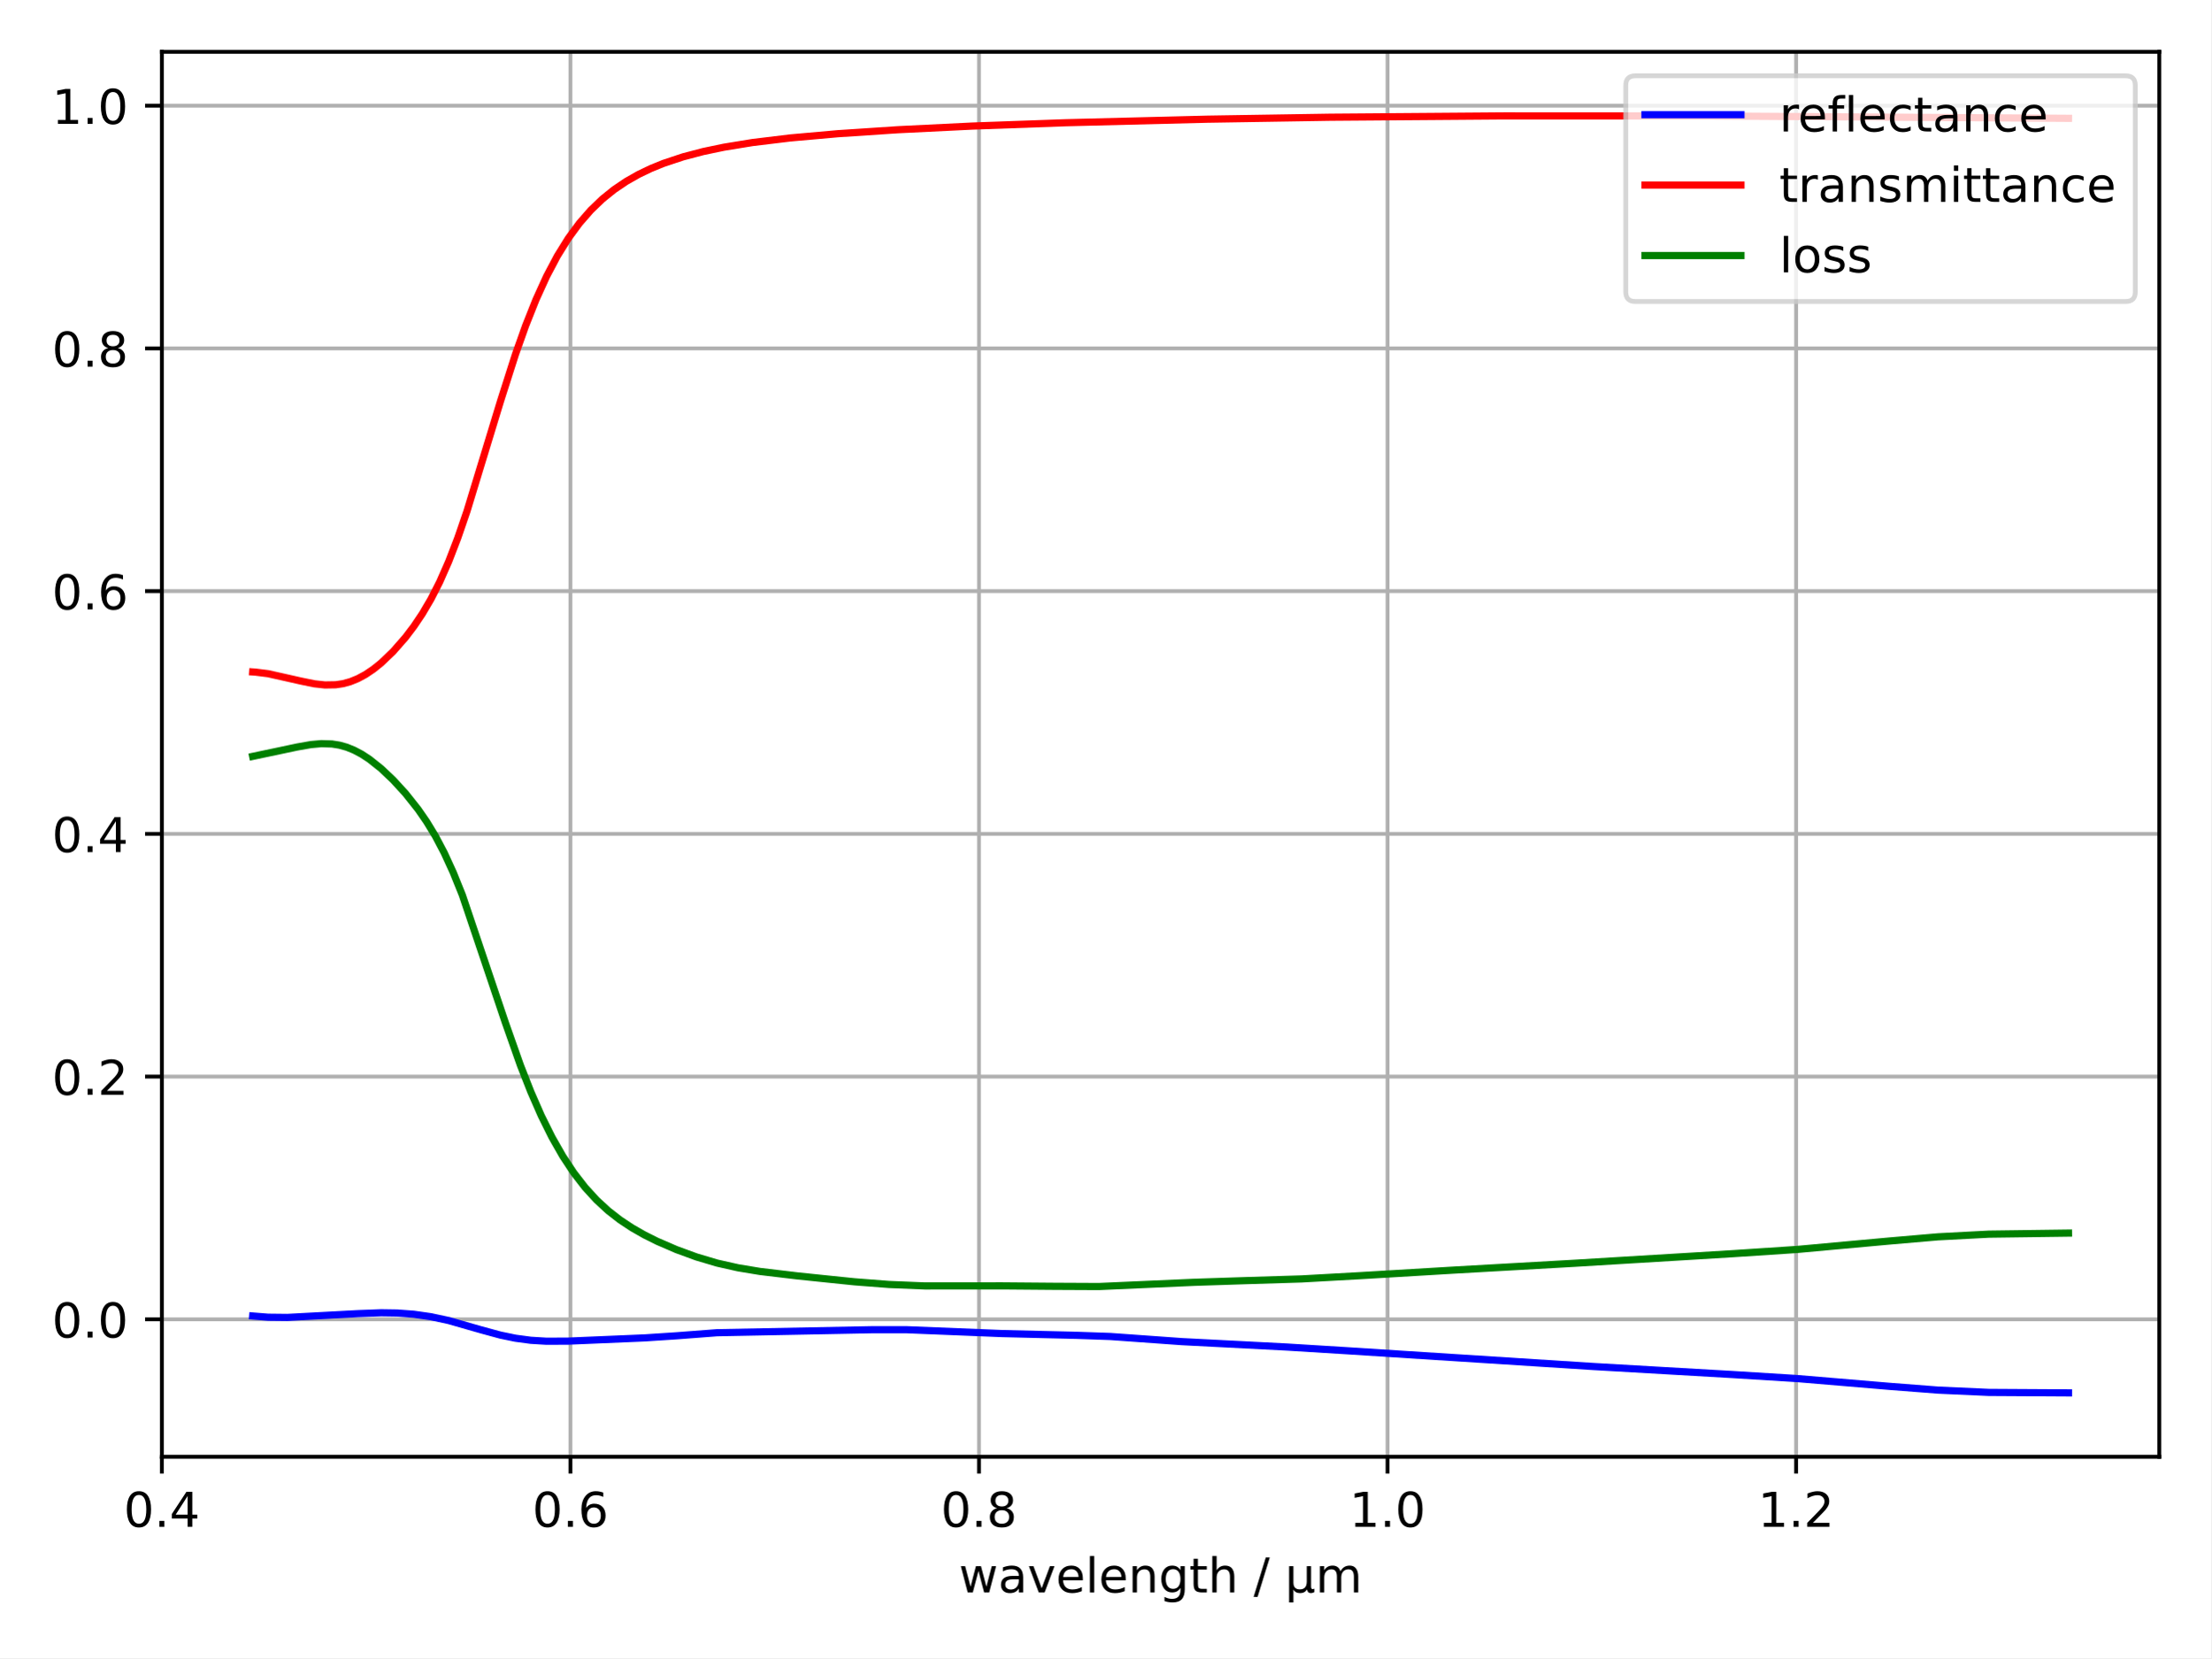
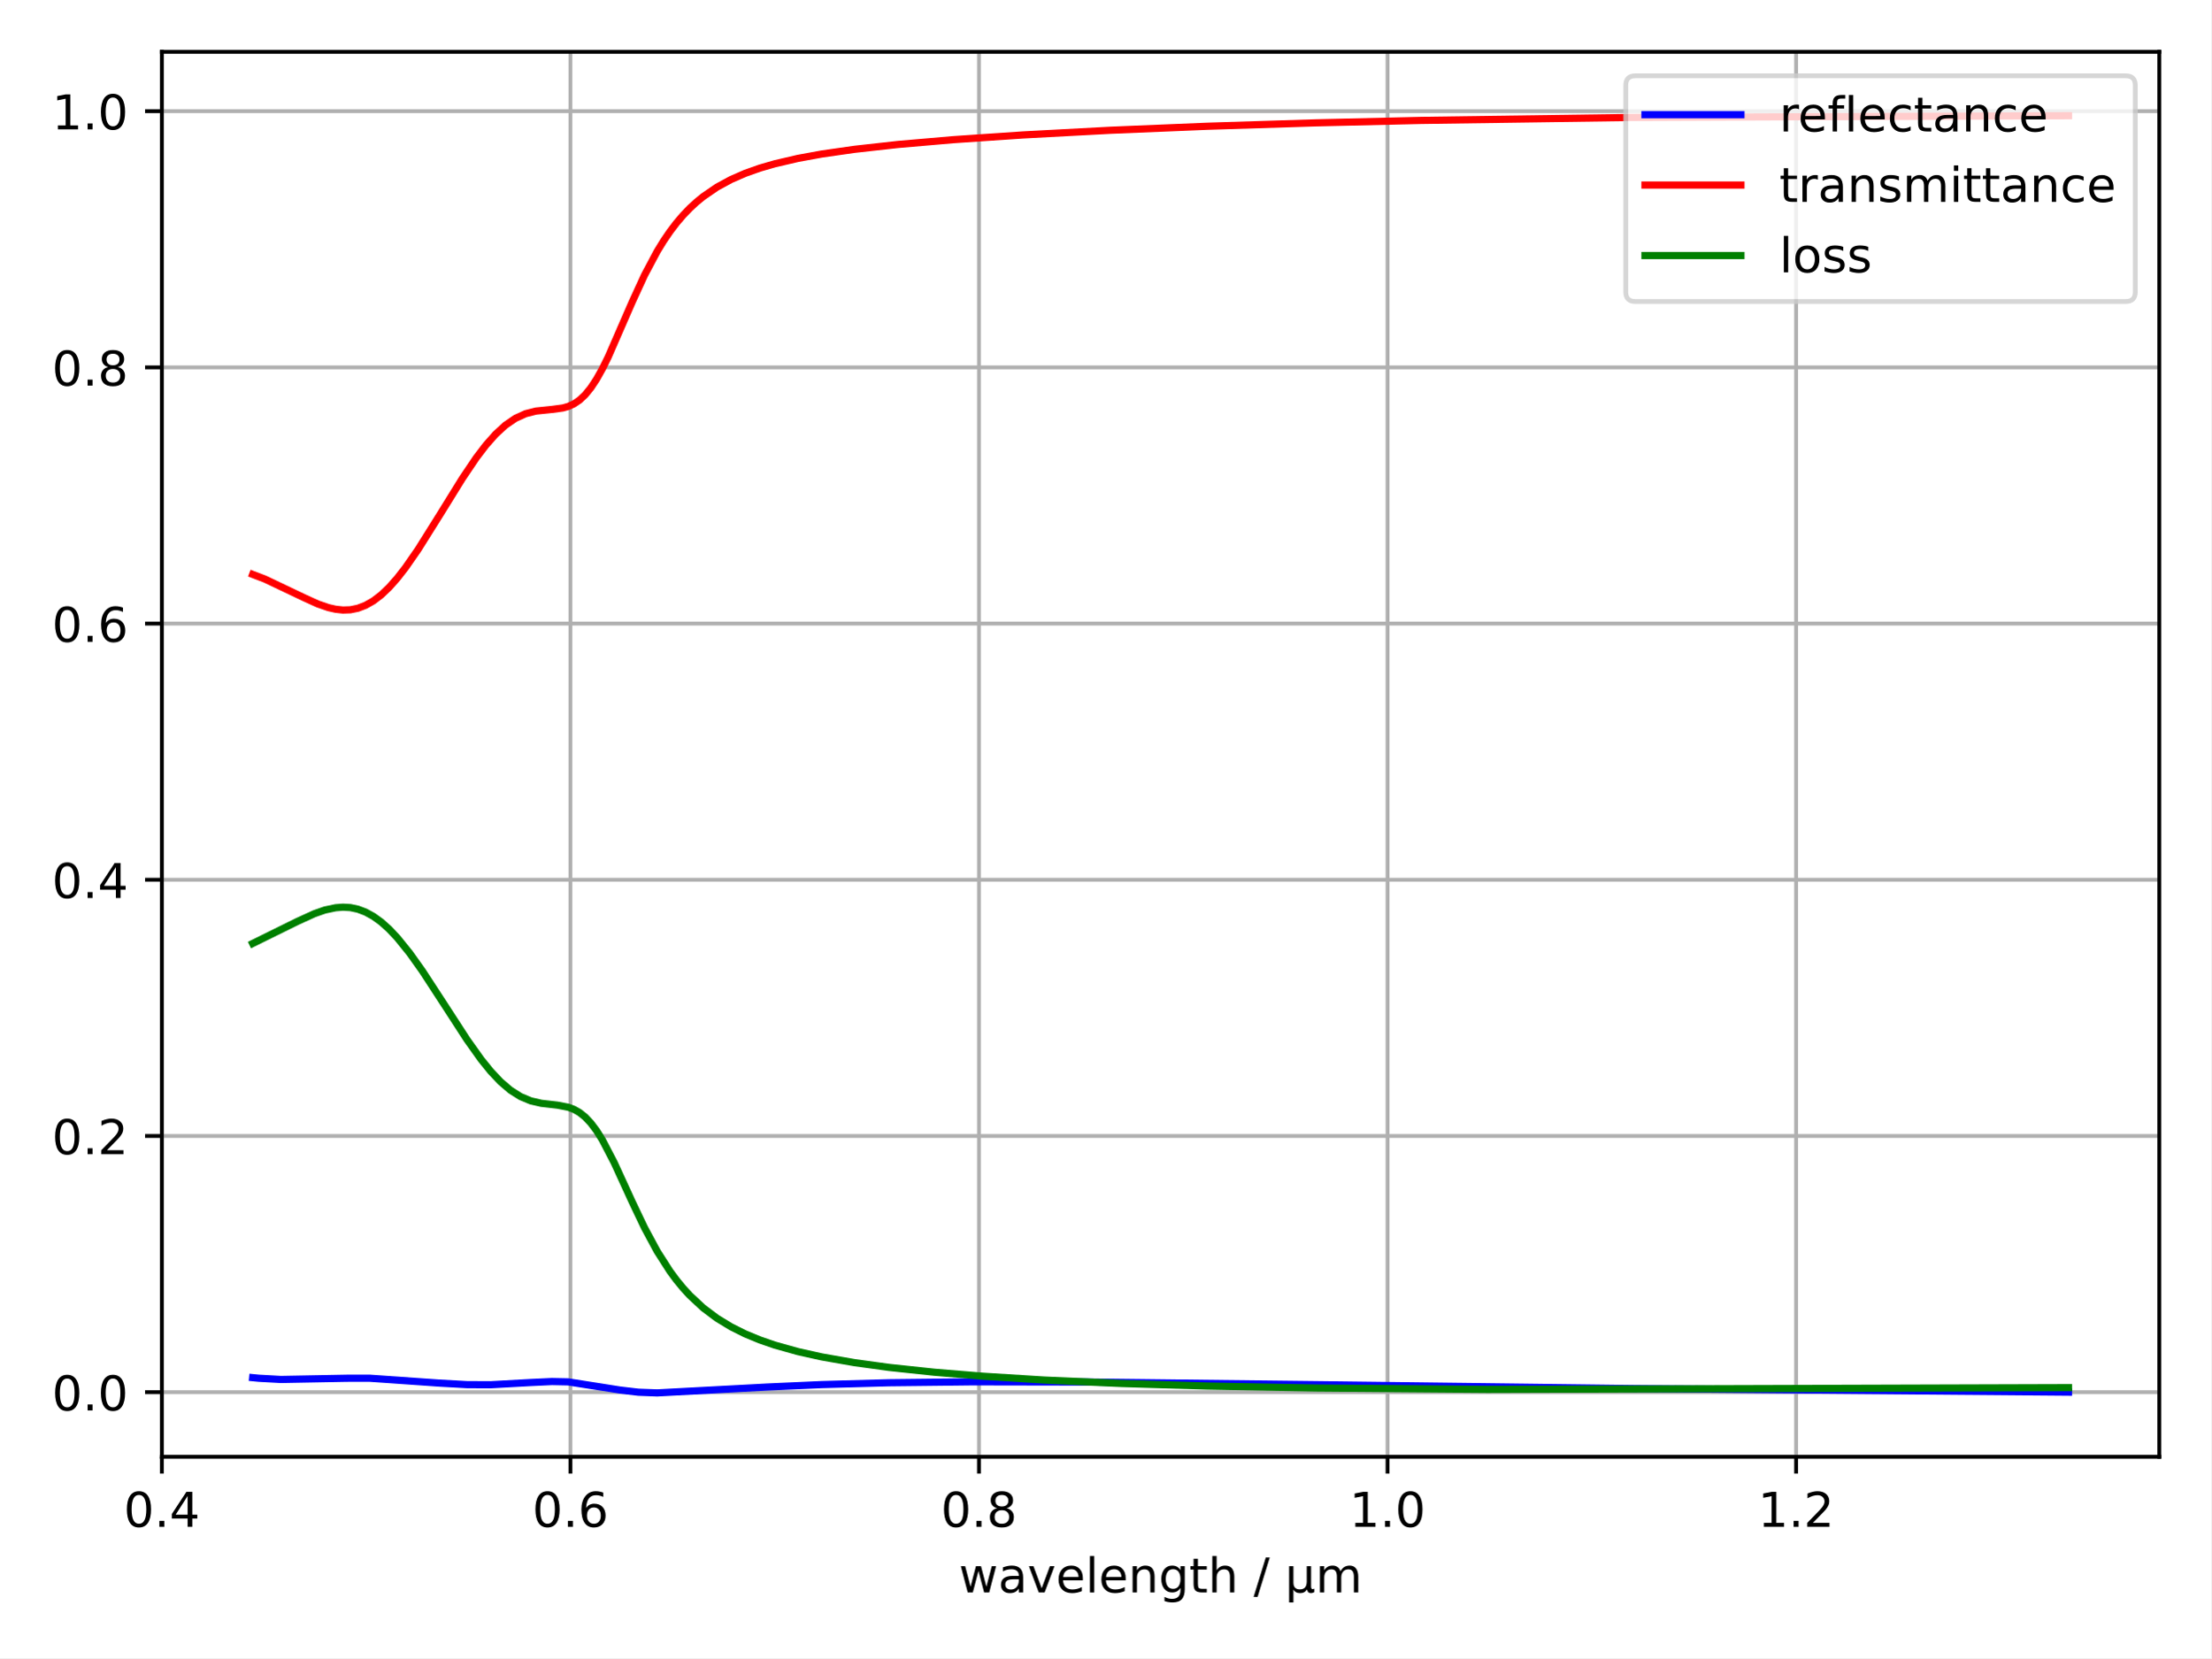
<svg xmlns="http://www.w3.org/2000/svg" xmlns:xlink="http://www.w3.org/1999/xlink" height="345.6pt" version="1.1" viewBox="0 0 460.8 345.6" width="460.8pt">
  <defs>
    <style type="text/css">*{stroke-linecap:butt;stroke-linejoin:round;}</style>
  </defs>
  <g id="figure_1">
    <g id="patch_1">
      <path d="M 0 345.6  L 460.8 345.6  L 460.8 0  L 0 0  z " style="fill:#ffffff;" />
    </g>
    <g id="axes_1">
      <g id="patch_2">
        <path d="M 33.73 303.64  L 450 303.64  L 450 10.8  L 33.73 10.8  z " style="fill:#ffffff;" />
      </g>
      <g id="matplotlib.axis_1">
        <g id="xtick_1">
          <g id="line2d_1">
-             <path clip-path="url(#p45c5f58ce3)" d="M 33.73 303.64  L 33.73 10.8  " style="fill:none;stroke:#b0b0b0;stroke-linecap:square;stroke-width:0.8;" />
+             <path clip-path="url(#p603140f58d)" d="M 33.73 303.64  L 33.73 10.8  " style="fill:none;stroke:#b0b0b0;stroke-linecap:square;stroke-width:0.8;" />
          </g>
          <g id="line2d_2">
            <defs>
-               <path d="M 0 0  L 0 3.5  " id="mf67bd3425d" style="stroke:#000000;stroke-width:0.8;" />
-             </defs>
-             <g>
-               <use style="stroke:#000000;stroke-width:0.8;" x="33.73" xlink:href="#mf67bd3425d" y="303.64" />
+               <path d="M 0 0  L 0 3.5  " id="ma2980bd107" style="stroke:#000000;stroke-width:0.8;" />
+             </defs>
+             <g>
+               <use style="stroke:#000000;stroke-width:0.8;" x="33.73" xlink:href="#ma2980bd107" y="303.64" />
            </g>
          </g>
          <g id="text_1">
            <g transform="translate(25.77844 318.2384)scale(0.1 -0.1)">
              <defs>
                <path d="M 31.781 66.406  Q 24.172 66.406 20.328 58.906  Q 16.5 51.422 16.5 36.375  Q 16.5 21.391 20.328 13.891  Q 24.172 6.391 31.781 6.391  Q 39.453 6.391 43.281 13.891  Q 47.125 21.391 47.125 36.375  Q 47.125 51.422 43.281 58.906  Q 39.453 66.406 31.781 66.406  z M 31.781 74.219  Q 44.047 74.219 50.516 64.516  Q 56.984 54.828 56.984 36.375  Q 56.984 17.969 50.516 8.266  Q 44.047 -1.422 31.781 -1.422  Q 19.531 -1.422 13.062 8.266  Q 6.594 17.969 6.594 36.375  Q 6.594 54.828 13.062 64.516  Q 19.531 74.219 31.781 74.219  z " id="DejaVuSans-48" />
                <path d="M 10.688 12.406  L 21 12.406  L 21 0  L 10.688 0  z " id="DejaVuSans-46" />
                <path d="M 37.797 64.312  L 12.891 25.391  L 37.797 25.391  z M 35.203 72.906  L 47.609 72.906  L 47.609 25.391  L 58.016 25.391  L 58.016 17.188  L 47.609 17.188  L 47.609 0  L 37.797 0  L 37.797 17.188  L 4.891 17.188  L 4.891 26.703  z " id="DejaVuSans-52" />
              </defs>
              <use xlink:href="#DejaVuSans-48" />
              <use x="63.623" xlink:href="#DejaVuSans-46" />
              <use x="95.41" xlink:href="#DejaVuSans-52" />
            </g>
          </g>
        </g>
        <g id="xtick_2">
          <g id="line2d_3">
-             <path clip-path="url(#p45c5f58ce3)" d="M 118.876 303.64  L 118.876 10.8  " style="fill:none;stroke:#b0b0b0;stroke-linecap:square;stroke-width:0.8;" />
+             <path clip-path="url(#p603140f58d)" d="M 118.876 303.64  L 118.876 10.8  " style="fill:none;stroke:#b0b0b0;stroke-linecap:square;stroke-width:0.8;" />
          </g>
          <g id="line2d_4">
            <g>
-               <use style="stroke:#000000;stroke-width:0.8;" x="118.876" xlink:href="#mf67bd3425d" y="303.64" />
+               <use style="stroke:#000000;stroke-width:0.8;" x="118.876" xlink:href="#ma2980bd107" y="303.64" />
            </g>
          </g>
          <g id="text_2">
            <g transform="translate(110.9246 318.2384)scale(0.1 -0.1)">
              <defs>
                <path d="M 33.016 40.375  Q 26.375 40.375 22.484 35.828  Q 18.609 31.297 18.609 23.391  Q 18.609 15.531 22.484 10.953  Q 26.375 6.391 33.016 6.391  Q 39.656 6.391 43.531 10.953  Q 47.406 15.531 47.406 23.391  Q 47.406 31.297 43.531 35.828  Q 39.656 40.375 33.016 40.375  z M 52.594 71.297  L 52.594 62.312  Q 48.875 64.062 45.094 64.984  Q 41.312 65.922 37.594 65.922  Q 27.828 65.922 22.672 59.328  Q 17.531 52.734 16.797 39.406  Q 19.672 43.656 24.016 45.922  Q 28.375 48.188 33.594 48.188  Q 44.578 48.188 50.953 41.516  Q 57.328 34.859 57.328 23.391  Q 57.328 12.156 50.688 5.359  Q 44.047 -1.422 33.016 -1.422  Q 20.359 -1.422 13.672 8.266  Q 6.984 17.969 6.984 36.375  Q 6.984 53.656 15.188 63.938  Q 23.391 74.219 37.203 74.219  Q 40.922 74.219 44.703 73.484  Q 48.484 72.75 52.594 71.297  z " id="DejaVuSans-54" />
              </defs>
              <use xlink:href="#DejaVuSans-48" />
              <use x="63.623" xlink:href="#DejaVuSans-46" />
              <use x="95.41" xlink:href="#DejaVuSans-54" />
            </g>
          </g>
        </g>
        <g id="xtick_3">
          <g id="line2d_5">
-             <path clip-path="url(#p45c5f58ce3)" d="M 204.022 303.64  L 204.022 10.8  " style="fill:none;stroke:#b0b0b0;stroke-linecap:square;stroke-width:0.8;" />
+             <path clip-path="url(#p603140f58d)" d="M 204.022 303.64  L 204.022 10.8  " style="fill:none;stroke:#b0b0b0;stroke-linecap:square;stroke-width:0.8;" />
          </g>
          <g id="line2d_6">
            <g>
-               <use style="stroke:#000000;stroke-width:0.8;" x="204.022" xlink:href="#mf67bd3425d" y="303.64" />
+               <use style="stroke:#000000;stroke-width:0.8;" x="204.022" xlink:href="#ma2980bd107" y="303.64" />
            </g>
          </g>
          <g id="text_3">
            <g transform="translate(196.0707 318.2384)scale(0.1 -0.1)">
              <defs>
                <path d="M 31.781 34.625  Q 24.75 34.625 20.719 30.859  Q 16.703 27.094 16.703 20.516  Q 16.703 13.922 20.719 10.156  Q 24.75 6.391 31.781 6.391  Q 38.812 6.391 42.859 10.172  Q 46.922 13.969 46.922 20.516  Q 46.922 27.094 42.891 30.859  Q 38.875 34.625 31.781 34.625  z M 21.922 38.812  Q 15.578 40.375 12.031 44.719  Q 8.5 49.078 8.5 55.328  Q 8.5 64.062 14.719 69.141  Q 20.953 74.219 31.781 74.219  Q 42.672 74.219 48.875 69.141  Q 55.078 64.062 55.078 55.328  Q 55.078 49.078 51.531 44.719  Q 48 40.375 41.703 38.812  Q 48.828 37.156 52.797 32.312  Q 56.781 27.484 56.781 20.516  Q 56.781 9.906 50.312 4.234  Q 43.844 -1.422 31.781 -1.422  Q 19.734 -1.422 13.25 4.234  Q 6.781 9.906 6.781 20.516  Q 6.781 27.484 10.781 32.312  Q 14.797 37.156 21.922 38.812  z M 18.312 54.391  Q 18.312 48.734 21.844 45.562  Q 25.391 42.391 31.781 42.391  Q 38.141 42.391 41.719 45.562  Q 45.312 48.734 45.312 54.391  Q 45.312 60.062 41.719 63.234  Q 38.141 66.406 31.781 66.406  Q 25.391 66.406 21.844 63.234  Q 18.312 60.062 18.312 54.391  z " id="DejaVuSans-56" />
              </defs>
              <use xlink:href="#DejaVuSans-48" />
              <use x="63.623" xlink:href="#DejaVuSans-46" />
              <use x="95.41" xlink:href="#DejaVuSans-56" />
            </g>
          </g>
        </g>
        <g id="xtick_4">
          <g id="line2d_7">
-             <path clip-path="url(#p45c5f58ce3)" d="M 289.168 303.64  L 289.168 10.8  " style="fill:none;stroke:#b0b0b0;stroke-linecap:square;stroke-width:0.8;" />
+             <path clip-path="url(#p603140f58d)" d="M 289.168 303.64  L 289.168 10.8  " style="fill:none;stroke:#b0b0b0;stroke-linecap:square;stroke-width:0.8;" />
          </g>
          <g id="line2d_8">
            <g>
-               <use style="stroke:#000000;stroke-width:0.8;" x="289.168" xlink:href="#mf67bd3425d" y="303.64" />
+               <use style="stroke:#000000;stroke-width:0.8;" x="289.168" xlink:href="#ma2980bd107" y="303.64" />
            </g>
          </g>
          <g id="text_4">
            <g transform="translate(281.2168 318.2384)scale(0.1 -0.1)">
              <defs>
                <path d="M 12.406 8.297  L 28.516 8.297  L 28.516 63.922  L 10.984 60.406  L 10.984 69.391  L 28.422 72.906  L 38.281 72.906  L 38.281 8.297  L 54.391 8.297  L 54.391 0  L 12.406 0  z " id="DejaVuSans-49" />
              </defs>
              <use xlink:href="#DejaVuSans-49" />
              <use x="63.623" xlink:href="#DejaVuSans-46" />
              <use x="95.41" xlink:href="#DejaVuSans-48" />
            </g>
          </g>
        </g>
        <g id="xtick_5">
          <g id="line2d_9">
-             <path clip-path="url(#p45c5f58ce3)" d="M 374.315 303.64  L 374.315 10.8  " style="fill:none;stroke:#b0b0b0;stroke-linecap:square;stroke-width:0.8;" />
+             <path clip-path="url(#p603140f58d)" d="M 374.315 303.64  L 374.315 10.8  " style="fill:none;stroke:#b0b0b0;stroke-linecap:square;stroke-width:0.8;" />
          </g>
          <g id="line2d_10">
            <g>
-               <use style="stroke:#000000;stroke-width:0.8;" x="374.315" xlink:href="#mf67bd3425d" y="303.64" />
+               <use style="stroke:#000000;stroke-width:0.8;" x="374.315" xlink:href="#ma2980bd107" y="303.64" />
            </g>
          </g>
          <g id="text_5">
            <g transform="translate(366.363 318.2384)scale(0.1 -0.1)">
              <defs>
                <path d="M 19.188 8.297  L 53.609 8.297  L 53.609 0  L 7.328 0  L 7.328 8.297  Q 12.938 14.109 22.625 23.891  Q 32.328 33.688 34.812 36.531  Q 39.547 41.844 41.422 45.531  Q 43.312 49.219 43.312 52.781  Q 43.312 58.594 39.234 62.25  Q 35.156 65.922 28.609 65.922  Q 23.969 65.922 18.812 64.312  Q 13.672 62.703 7.812 59.422  L 7.812 69.391  Q 13.766 71.781 18.938 73  Q 24.125 74.219 28.422 74.219  Q 39.75 74.219 46.484 68.547  Q 53.219 62.891 53.219 53.422  Q 53.219 48.922 51.531 44.891  Q 49.859 40.875 45.406 35.406  Q 44.188 33.984 37.641 27.219  Q 31.109 20.453 19.188 8.297  z " id="DejaVuSans-50" />
              </defs>
              <use xlink:href="#DejaVuSans-49" />
              <use x="63.623" xlink:href="#DejaVuSans-46" />
              <use x="95.41" xlink:href="#DejaVuSans-50" />
            </g>
          </g>
        </g>
        <g id="text_6">
          <g transform="translate(199.8244 331.9166)scale(0.1 -0.1)">
            <defs>
              <path d="M 4.203 54.688  L 13.188 54.688  L 24.422 12.016  L 35.594 54.688  L 46.188 54.688  L 57.422 12.016  L 68.609 54.688  L 77.594 54.688  L 63.281 0  L 52.688 0  L 40.922 44.828  L 29.109 0  L 18.5 0  z " id="DejaVuSans-119" />
              <path d="M 34.281 27.484  Q 23.391 27.484 19.188 25  Q 14.984 22.516 14.984 16.5  Q 14.984 11.719 18.141 8.906  Q 21.297 6.109 26.703 6.109  Q 34.188 6.109 38.703 11.406  Q 43.219 16.703 43.219 25.484  L 43.219 27.484  z M 52.203 31.203  L 52.203 0  L 43.219 0  L 43.219 8.297  Q 40.141 3.328 35.547 0.953  Q 30.953 -1.422 24.312 -1.422  Q 15.922 -1.422 10.953 3.297  Q 6 8.016 6 15.922  Q 6 25.141 12.172 29.828  Q 18.359 34.516 30.609 34.516  L 43.219 34.516  L 43.219 35.406  Q 43.219 41.609 39.141 45  Q 35.062 48.391 27.688 48.391  Q 23 48.391 18.547 47.266  Q 14.109 46.141 10.016 43.891  L 10.016 52.203  Q 14.938 54.109 19.578 55.047  Q 24.219 56 28.609 56  Q 40.484 56 46.344 49.844  Q 52.203 43.703 52.203 31.203  z " id="DejaVuSans-97" />
              <path d="M 2.984 54.688  L 12.5 54.688  L 29.594 8.797  L 46.688 54.688  L 56.203 54.688  L 35.688 0  L 23.484 0  z " id="DejaVuSans-118" />
              <path d="M 56.203 29.594  L 56.203 25.203  L 14.891 25.203  Q 15.484 15.922 20.484 11.062  Q 25.484 6.203 34.422 6.203  Q 39.594 6.203 44.453 7.469  Q 49.312 8.734 54.109 11.281  L 54.109 2.781  Q 49.266 0.734 44.188 -0.344  Q 39.109 -1.422 33.891 -1.422  Q 20.797 -1.422 13.156 6.188  Q 5.516 13.812 5.516 26.812  Q 5.516 40.234 12.766 48.109  Q 20.016 56 32.328 56  Q 43.359 56 49.781 48.891  Q 56.203 41.797 56.203 29.594  z M 47.219 32.234  Q 47.125 39.594 43.094 43.984  Q 39.062 48.391 32.422 48.391  Q 24.906 48.391 20.391 44.141  Q 15.875 39.891 15.188 32.172  z " id="DejaVuSans-101" />
              <path d="M 9.422 75.984  L 18.406 75.984  L 18.406 0  L 9.422 0  z " id="DejaVuSans-108" />
              <path d="M 54.891 33.016  L 54.891 0  L 45.906 0  L 45.906 32.719  Q 45.906 40.484 42.875 44.328  Q 39.844 48.188 33.797 48.188  Q 26.516 48.188 22.312 43.547  Q 18.109 38.922 18.109 30.906  L 18.109 0  L 9.078 0  L 9.078 54.688  L 18.109 54.688  L 18.109 46.188  Q 21.344 51.125 25.703 53.562  Q 30.078 56 35.797 56  Q 45.219 56 50.047 50.172  Q 54.891 44.344 54.891 33.016  z " id="DejaVuSans-110" />
              <path d="M 45.406 27.984  Q 45.406 37.75 41.375 43.109  Q 37.359 48.484 30.078 48.484  Q 22.859 48.484 18.828 43.109  Q 14.797 37.75 14.797 27.984  Q 14.797 18.266 18.828 12.891  Q 22.859 7.516 30.078 7.516  Q 37.359 7.516 41.375 12.891  Q 45.406 18.266 45.406 27.984  z M 54.391 6.781  Q 54.391 -7.172 48.188 -13.984  Q 42 -20.797 29.203 -20.797  Q 24.469 -20.797 20.266 -20.094  Q 16.062 -19.391 12.109 -17.922  L 12.109 -9.188  Q 16.062 -11.328 19.922 -12.344  Q 23.781 -13.375 27.781 -13.375  Q 36.625 -13.375 41.016 -8.766  Q 45.406 -4.156 45.406 5.172  L 45.406 9.625  Q 42.625 4.781 38.281 2.391  Q 33.938 0 27.875 0  Q 17.828 0 11.672 7.656  Q 5.516 15.328 5.516 27.984  Q 5.516 40.672 11.672 48.328  Q 17.828 56 27.875 56  Q 33.938 56 38.281 53.609  Q 42.625 51.219 45.406 46.391  L 45.406 54.688  L 54.391 54.688  z " id="DejaVuSans-103" />
              <path d="M 18.312 70.219  L 18.312 54.688  L 36.812 54.688  L 36.812 47.703  L 18.312 47.703  L 18.312 18.016  Q 18.312 11.328 20.141 9.422  Q 21.969 7.516 27.594 7.516  L 36.812 7.516  L 36.812 0  L 27.594 0  Q 17.188 0 13.234 3.875  Q 9.281 7.766 9.281 18.016  L 9.281 47.703  L 2.688 47.703  L 2.688 54.688  L 9.281 54.688  L 9.281 70.219  z " id="DejaVuSans-116" />
              <path d="M 54.891 33.016  L 54.891 0  L 45.906 0  L 45.906 32.719  Q 45.906 40.484 42.875 44.328  Q 39.844 48.188 33.797 48.188  Q 26.516 48.188 22.312 43.547  Q 18.109 38.922 18.109 30.906  L 18.109 0  L 9.078 0  L 9.078 75.984  L 18.109 75.984  L 18.109 46.188  Q 21.344 51.125 25.703 53.562  Q 30.078 56 35.797 56  Q 45.219 56 50.047 50.172  Q 54.891 44.344 54.891 33.016  z " id="DejaVuSans-104" />
              <path id="DejaVuSans-32" />
              <path d="M 25.391 72.906  L 33.688 72.906  L 8.297 -9.281  L 0 -9.281  z " id="DejaVuSans-47" />
              <path d="M 8.5 -20.797  L 8.5 54.688  L 17.484 54.688  L 17.484 20.703  Q 17.484 13.625 20.844 10  Q 24.219 6.391 30.812 6.391  Q 38.031 6.391 41.672 10.484  Q 45.312 14.594 45.312 22.797  L 45.312 54.688  L 54.297 54.688  L 54.297 12.594  Q 54.297 9.672 55.141 8.281  Q 56 6.891 57.812 6.891  Q 58.25 6.891 59.031 7.156  Q 59.812 7.422 61.188 8.016  L 61.188 0.781  Q 59.188 -0.344 57.391 -0.875  Q 55.609 -1.422 53.906 -1.422  Q 50.531 -1.422 48.531 0.484  Q 46.531 2.391 45.797 6.297  Q 43.359 2.438 39.812 0.5  Q 36.281 -1.422 31.5 -1.422  Q 26.516 -1.422 23.016 0.484  Q 19.531 2.391 17.484 6.203  L 17.484 -20.797  z " id="DejaVuSans-956" />
              <path d="M 52 44.188  Q 55.375 50.25 60.062 53.125  Q 64.75 56 71.094 56  Q 79.641 56 84.281 50.016  Q 88.922 44.047 88.922 33.016  L 88.922 0  L 79.891 0  L 79.891 32.719  Q 79.891 40.578 77.094 44.375  Q 74.312 48.188 68.609 48.188  Q 61.625 48.188 57.562 43.547  Q 53.516 38.922 53.516 30.906  L 53.516 0  L 44.484 0  L 44.484 32.719  Q 44.484 40.625 41.703 44.406  Q 38.922 48.188 33.109 48.188  Q 26.219 48.188 22.156 43.531  Q 18.109 38.875 18.109 30.906  L 18.109 0  L 9.078 0  L 9.078 54.688  L 18.109 54.688  L 18.109 46.188  Q 21.188 51.219 25.484 53.609  Q 29.781 56 35.688 56  Q 41.656 56 45.828 52.969  Q 50 49.953 52 44.188  z " id="DejaVuSans-109" />
            </defs>
            <use xlink:href="#DejaVuSans-119" />
            <use x="81.787" xlink:href="#DejaVuSans-97" />
            <use x="143.066" xlink:href="#DejaVuSans-118" />
            <use x="202.246" xlink:href="#DejaVuSans-101" />
            <use x="263.77" xlink:href="#DejaVuSans-108" />
            <use x="291.553" xlink:href="#DejaVuSans-101" />
            <use x="353.076" xlink:href="#DejaVuSans-110" />
            <use x="416.455" xlink:href="#DejaVuSans-103" />
            <use x="479.932" xlink:href="#DejaVuSans-116" />
            <use x="519.141" xlink:href="#DejaVuSans-104" />
            <use x="582.52" xlink:href="#DejaVuSans-32" />
            <use x="614.307" xlink:href="#DejaVuSans-47" />
            <use x="647.998" xlink:href="#DejaVuSans-32" />
            <use x="679.785" xlink:href="#DejaVuSans-956" />
            <use x="743.408" xlink:href="#DejaVuSans-109" />
          </g>
        </g>
      </g>
      <g id="matplotlib.axis_2">
        <g id="ytick_1">
          <g id="line2d_11">
-             <path clip-path="url(#p45c5f58ce3)" d="M 33.73 274.991  L 450 274.991  " style="fill:none;stroke:#b0b0b0;stroke-linecap:square;stroke-width:0.8;" />
+             <path clip-path="url(#p603140f58d)" d="M 33.73 290.177  L 450 290.177  " style="fill:none;stroke:#b0b0b0;stroke-linecap:square;stroke-width:0.8;" />
          </g>
          <g id="line2d_12">
            <defs>
-               <path d="M 0 0  L -3.5 0  " id="ma5b4a77681" style="stroke:#000000;stroke-width:0.8;" />
-             </defs>
-             <g>
-               <use style="stroke:#000000;stroke-width:0.8;" x="33.73" xlink:href="#ma5b4a77681" y="274.991" />
+               <path d="M 0 0  L -3.5 0  " id="m9f799a3b3e" style="stroke:#000000;stroke-width:0.8;" />
+             </defs>
+             <g>
+               <use style="stroke:#000000;stroke-width:0.8;" x="33.73" xlink:href="#m9f799a3b3e" y="290.177" />
            </g>
          </g>
          <g id="text_7">
-             <g transform="translate(10.82687 278.7901)scale(0.1 -0.1)">
+             <g transform="translate(10.82687 293.976)scale(0.1 -0.1)">
              <use xlink:href="#DejaVuSans-48" />
              <use x="63.623" xlink:href="#DejaVuSans-46" />
              <use x="95.41" xlink:href="#DejaVuSans-48" />
            </g>
          </g>
        </g>
        <g id="ytick_2">
          <g id="line2d_13">
-             <path clip-path="url(#p45c5f58ce3)" d="M 33.73 224.397  L 450 224.397  " style="fill:none;stroke:#b0b0b0;stroke-linecap:square;stroke-width:0.8;" />
+             <path clip-path="url(#p603140f58d)" d="M 33.73 236.775  L 450 236.775  " style="fill:none;stroke:#b0b0b0;stroke-linecap:square;stroke-width:0.8;" />
          </g>
          <g id="line2d_14">
            <g>
-               <use style="stroke:#000000;stroke-width:0.8;" x="33.73" xlink:href="#ma5b4a77681" y="224.397" />
+               <use style="stroke:#000000;stroke-width:0.8;" x="33.73" xlink:href="#m9f799a3b3e" y="236.775" />
            </g>
          </g>
          <g id="text_8">
-             <g transform="translate(10.82687 228.1962)scale(0.1 -0.1)">
+             <g transform="translate(10.82687 240.5737)scale(0.1 -0.1)">
              <use xlink:href="#DejaVuSans-48" />
              <use x="63.623" xlink:href="#DejaVuSans-46" />
              <use x="95.41" xlink:href="#DejaVuSans-50" />
            </g>
          </g>
        </g>
        <g id="ytick_3">
          <g id="line2d_15">
-             <path clip-path="url(#p45c5f58ce3)" d="M 33.73 173.803  L 450 173.803  " style="fill:none;stroke:#b0b0b0;stroke-linecap:square;stroke-width:0.8;" />
+             <path clip-path="url(#p603140f58d)" d="M 33.73 183.372  L 450 183.372  " style="fill:none;stroke:#b0b0b0;stroke-linecap:square;stroke-width:0.8;" />
          </g>
          <g id="line2d_16">
            <g>
-               <use style="stroke:#000000;stroke-width:0.8;" x="33.73" xlink:href="#ma5b4a77681" y="173.803" />
+               <use style="stroke:#000000;stroke-width:0.8;" x="33.73" xlink:href="#m9f799a3b3e" y="183.372" />
            </g>
          </g>
          <g id="text_9">
-             <g transform="translate(10.82687 177.6023)scale(0.1 -0.1)">
+             <g transform="translate(10.82687 187.1715)scale(0.1 -0.1)">
              <use xlink:href="#DejaVuSans-48" />
              <use x="63.623" xlink:href="#DejaVuSans-46" />
              <use x="95.41" xlink:href="#DejaVuSans-52" />
            </g>
          </g>
        </g>
        <g id="ytick_4">
          <g id="line2d_17">
-             <path clip-path="url(#p45c5f58ce3)" d="M 33.73 123.209  L 450 123.209  " style="fill:none;stroke:#b0b0b0;stroke-linecap:square;stroke-width:0.8;" />
+             <path clip-path="url(#p603140f58d)" d="M 33.73 129.97  L 450 129.97  " style="fill:none;stroke:#b0b0b0;stroke-linecap:square;stroke-width:0.8;" />
          </g>
          <g id="line2d_18">
            <g>
-               <use style="stroke:#000000;stroke-width:0.8;" x="33.73" xlink:href="#ma5b4a77681" y="123.209" />
+               <use style="stroke:#000000;stroke-width:0.8;" x="33.73" xlink:href="#m9f799a3b3e" y="129.97" />
            </g>
          </g>
          <g id="text_10">
-             <g transform="translate(10.82687 127.0084)scale(0.1 -0.1)">
+             <g transform="translate(10.82687 133.7693)scale(0.1 -0.1)">
              <use xlink:href="#DejaVuSans-48" />
              <use x="63.623" xlink:href="#DejaVuSans-46" />
              <use x="95.41" xlink:href="#DejaVuSans-54" />
            </g>
          </g>
        </g>
        <g id="ytick_5">
          <g id="line2d_19">
-             <path clip-path="url(#p45c5f58ce3)" d="M 33.73 72.615  L 450 72.615  " style="fill:none;stroke:#b0b0b0;stroke-linecap:square;stroke-width:0.8;" />
+             <path clip-path="url(#p603140f58d)" d="M 33.73 76.568  L 450 76.568  " style="fill:none;stroke:#b0b0b0;stroke-linecap:square;stroke-width:0.8;" />
          </g>
          <g id="line2d_20">
            <g>
-               <use style="stroke:#000000;stroke-width:0.8;" x="33.73" xlink:href="#ma5b4a77681" y="72.615" />
+               <use style="stroke:#000000;stroke-width:0.8;" x="33.73" xlink:href="#m9f799a3b3e" y="76.568" />
            </g>
          </g>
          <g id="text_11">
-             <g transform="translate(10.82687 76.41457)scale(0.1 -0.1)">
+             <g transform="translate(10.82687 80.36711)scale(0.1 -0.1)">
              <use xlink:href="#DejaVuSans-48" />
              <use x="63.623" xlink:href="#DejaVuSans-46" />
              <use x="95.41" xlink:href="#DejaVuSans-56" />
            </g>
          </g>
        </g>
        <g id="ytick_6">
          <g id="line2d_21">
-             <path clip-path="url(#p45c5f58ce3)" d="M 33.73 22.021  L 450 22.021  " style="fill:none;stroke:#b0b0b0;stroke-linecap:square;stroke-width:0.8;" />
+             <path clip-path="url(#p603140f58d)" d="M 33.73 23.166  L 450 23.166  " style="fill:none;stroke:#b0b0b0;stroke-linecap:square;stroke-width:0.8;" />
          </g>
          <g id="line2d_22">
            <g>
-               <use style="stroke:#000000;stroke-width:0.8;" x="33.73" xlink:href="#ma5b4a77681" y="22.021" />
+               <use style="stroke:#000000;stroke-width:0.8;" x="33.73" xlink:href="#m9f799a3b3e" y="23.166" />
            </g>
          </g>
          <g id="text_12">
-             <g transform="translate(10.82687 25.8207)scale(0.1 -0.1)">
+             <g transform="translate(10.82687 26.9649)scale(0.1 -0.1)">
              <use xlink:href="#DejaVuSans-49" />
              <use x="63.623" xlink:href="#DejaVuSans-46" />
              <use x="95.41" xlink:href="#DejaVuSans-48" />
            </g>
          </g>
        </g>
      </g>
      <g id="line2d_23">
-         <path clip-path="url(#p45c5f58ce3)" d="M 431.079 290.325  L 414.465 290.226  L 403.919 289.75  L 393.769 288.96  L 374.571 287.342  L 361.061 286.503  L 332.154 284.835  L 280.266 281.514  L 268.314 280.775  L 246.355 279.643  L 231.387 278.574  L 224.334 278.33  L 208.883 277.961  L 188.972 277.158  L 181.636 277.159  L 149.414 277.784  L 140.982 278.429  L 134.326 278.866  L 118.428 279.535  L 113.905 279.557  L 110.616 279.358  L 107.413 278.931  L 104.292 278.283  L 100.252 277.182  L 93.5 275.245  L 89.812 274.448  L 86.24 273.937  L 82.779 273.679  L 79.423 273.628  L 74.579 273.812  L 59.891 274.596  L 55.875 274.552  L 52.651 274.294  L 52.651 274.294  " style="fill:none;stroke:#0000ff;stroke-linecap:square;stroke-width:1.5;" />
+         <path clip-path="url(#p603140f58d)" d="M 431.079 290.174  L 340.064 289.423  L 277.213 288.644  L 226.655 288.059  L 202.659 288.016  L 185.263 288.212  L 171.232 288.595  L 159.922 289.106  L 136.95 290.329  L 133.033 290.183  L 129.227 289.734  L 118.428 288.029  L 115.02 287.958  L 110.616 288.164  L 102.255 288.628  L 97.31 288.605  L 91.641 288.29  L 76.974 287.264  L 72.237 287.275  L 58.534 287.531  L 53.928 287.272  L 52.651 287.146  L 52.651 287.146  " style="fill:none;stroke:#0000ff;stroke-linecap:square;stroke-width:1.5;" />
      </g>
      <g id="line2d_24">
-         <path clip-path="url(#p45c5f58ce3)" d="M 431.079 24.66  L 356.715 24.172  L 313.48 24.152  L 277.213 24.43  L 251.618 24.839  L 222.043 25.578  L 202.659 26.271  L 187.107 27.035  L 174.624 27.862  L 164.666 28.751  L 156.842 29.703  L 150.869 30.678  L 146.547 31.584  L 142.353 32.688  L 138.281 34.044  L 135.632 35.123  L 133.033 36.372  L 130.484 37.823  L 127.982 39.515  L 125.527 41.493  L 123.117 43.808  L 120.751 46.516  L 118.428 49.679  L 116.146 53.356  L 113.905 57.597  L 111.703 62.436  L 109.539 67.873  L 107.413 73.863  L 104.292 83.639  L 97.31 106.556  L 95.39 112.138  L 93.5 117.041  L 91.641 121.258  L 89.812 124.852  L 88.011 127.917  L 86.24 130.554  L 84.496 132.852  L 81.93 135.784  L 79.423 138.184  L 77.784 139.499  L 76.169 140.585  L 74.579 141.442  L 73.012 142.076  L 71.468 142.498  L 69.947 142.727  L 67.706 142.765  L 65.514 142.523  L 62.663 141.94  L 55.875 140.416  L 53.287 140.096  L 52.651 140.052  L 52.651 140.052  " style="fill:none;stroke:#ff0000;stroke-linecap:square;stroke-width:1.5;" />
+         <path clip-path="url(#p603140f58d)" d="M 431.079 24.111  L 340.064 24.476  L 296.237 25.094  L 274.203 25.603  L 251.618 26.31  L 231.387 27.149  L 213.161 28.124  L 198.632 29.112  L 187.107 30.111  L 178.091 31.118  L 171.232 32.103  L 166.281 33.011  L 161.487 34.128  L 158.374 35.031  L 155.325 36.11  L 152.339 37.414  L 149.414 39.007  L 146.547 40.973  L 145.135 42.128  L 143.737 43.419  L 142.353 44.859  L 140.982 46.465  L 139.625 48.249  L 138.281 50.222  L 136.95 52.394  L 134.326 57.326  L 131.753 62.922  L 126.749 74.396  L 125.527 76.867  L 124.317 79.03  L 123.117 80.846  L 121.929 82.298  L 120.751 83.398  L 119.584 84.184  L 118.428 84.708  L 117.282 85.032  L 115.02 85.332  L 111.703 85.674  L 109.539 86.222  L 107.413 87.189  L 105.323 88.623  L 103.269 90.511  L 101.249 92.795  L 99.263 95.4  L 96.346 99.725  L 91.641 107.325  L 87.122 114.53  L 84.496 118.312  L 82.779 120.515  L 81.088 122.423  L 79.423 124.006  L 77.784 125.252  L 76.169 126.168  L 74.579 126.774  L 73.012 127.091  L 71.468 127.144  L 69.947 126.98  L 68.448 126.643  L 66.239 125.885  L 63.368 124.578  L 55.221 120.701  L 52.651 119.719  L 52.651 119.719  " style="fill:none;stroke:#ff0000;stroke-linecap:square;stroke-width:1.5;" />
      </g>
      <g id="line2d_25">
-         <path clip-path="url(#p45c5f58ce3)" d="M 431.079 257.018  L 414.465 257.24  L 403.919 257.795  L 393.769 258.668  L 374.571 260.423  L 361.061 261.315  L 328.296 263.297  L 302.973 264.731  L 283.365 265.899  L 271.238 266.571  L 259.791 266.92  L 248.969 267.276  L 229.006 268.154  L 219.78 268.109  L 208.883 268.019  L 192.769 268.032  L 185.263 267.727  L 178.091 267.172  L 166.281 265.955  L 158.374 265.009  L 153.825 264.258  L 149.414 263.259  L 145.135 261.985  L 140.982 260.466  L 136.95 258.722  L 134.326 257.414  L 131.753 255.95  L 129.227 254.282  L 126.749 252.353  L 124.317 250.109  L 121.929 247.497  L 119.584 244.47  L 117.282 240.989  L 115.02 237.022  L 112.799 232.548  L 110.616 227.564  L 108.471 222.1  L 105.323 213.181  L 96.346 186.556  L 94.441 181.839  L 92.567 177.752  L 90.723 174.256  L 88.908 171.265  L 87.122 168.68  L 84.496 165.372  L 81.93 162.57  L 79.423 160.192  L 76.974 158.241  L 75.371 157.193  L 73.793 156.357  L 72.237 155.731  L 70.705 155.307  L 69.195 155.067  L 66.97 154.999  L 64.793 155.193  L 61.962 155.693  L 52.651 157.657  L 52.651 157.657  " style="fill:none;stroke:#008000;stroke-linecap:square;stroke-width:1.5;" />
+         <path clip-path="url(#p603140f58d)" d="M 431.079 289.235  L 309.922 289.599  L 274.203 289.312  L 251.618 288.9  L 233.8 288.367  L 217.546 287.644  L 204.708 286.842  L 194.7 286.017  L 185.263 285.011  L 178.091 284.024  L 171.232 282.821  L 166.281 281.714  L 161.487 280.369  L 158.374 279.296  L 155.325 278.038  L 152.339 276.546  L 149.414 274.762  L 146.547 272.61  L 143.737 269.993  L 142.353 268.479  L 140.982 266.811  L 139.625 264.979  L 136.95 260.796  L 134.326 255.929  L 131.753 250.53  L 127.982 242.31  L 125.527 237.592  L 124.317 235.662  L 123.117 234.066  L 121.929 232.809  L 120.751 231.873  L 119.584 231.216  L 118.428 230.783  L 116.146 230.347  L 112.799 229.963  L 110.616 229.454  L 108.471 228.56  L 106.364 227.222  L 104.292 225.447  L 102.255 223.284  L 100.252 220.806  L 97.31 216.671  L 92.567 209.354  L 88.011 202.364  L 85.364 198.645  L 82.779 195.449  L 81.088 193.656  L 79.423 192.164  L 77.784 190.983  L 76.169 190.101  L 74.579 189.5  L 73.012 189.168  L 71.468 189.081  L 69.947 189.199  L 67.706 189.674  L 65.514 190.443  L 61.962 192.062  L 52.651 196.654  L 52.651 196.654  " style="fill:none;stroke:#008000;stroke-linecap:square;stroke-width:1.5;" />
      </g>
      <g id="patch_3">
        <path d="M 33.73 303.64  L 33.73 10.8  " style="fill:none;stroke:#000000;stroke-linecap:square;stroke-linejoin:miter;stroke-width:0.8;" />
      </g>
      <g id="patch_4">
        <path d="M 450 303.64  L 450 10.8  " style="fill:none;stroke:#000000;stroke-linecap:square;stroke-linejoin:miter;stroke-width:0.8;" />
      </g>
      <g id="patch_5">
        <path d="M 33.73 303.64  L 450 303.64  " style="fill:none;stroke:#000000;stroke-linecap:square;stroke-linejoin:miter;stroke-width:0.8;" />
      </g>
      <g id="patch_6">
        <path d="M 33.73 10.8  L 450 10.8  " style="fill:none;stroke:#000000;stroke-linecap:square;stroke-linejoin:miter;stroke-width:0.8;" />
      </g>
      <g id="legend_1">
        <g id="patch_7">
          <path d="M 340.817 62.834  L 443 62.834  Q 445 62.834 445 60.834  L 445 17.8  Q 445 15.8 443 15.8  L 340.817 15.8  Q 338.817 15.8 338.817 17.8  L 338.817 60.834  Q 338.817 62.834 340.817 62.834  z " style="fill:#ffffff;opacity:0.8;stroke:#cccccc;stroke-linejoin:miter;" />
        </g>
        <g id="line2d_26">
          <path d="M 342.817 23.898  L 362.817 23.898  " style="fill:none;stroke:#0000ff;stroke-linecap:square;stroke-width:1.5;" />
        </g>
        <g id="line2d_27" />
        <g id="text_13">
          <g transform="translate(370.8172 27.39844)scale(0.1 -0.1)">
            <defs>
              <path d="M 41.109 46.297  Q 39.594 47.172 37.812 47.578  Q 36.031 48 33.891 48  Q 26.266 48 22.188 43.047  Q 18.109 38.094 18.109 28.812  L 18.109 0  L 9.078 0  L 9.078 54.688  L 18.109 54.688  L 18.109 46.188  Q 20.953 51.172 25.484 53.578  Q 30.031 56 36.531 56  Q 37.453 56 38.578 55.875  Q 39.703 55.766 41.062 55.516  z " id="DejaVuSans-114" />
              <path d="M 37.109 75.984  L 37.109 68.5  L 28.516 68.5  Q 23.688 68.5 21.797 66.547  Q 19.922 64.594 19.922 59.516  L 19.922 54.688  L 34.719 54.688  L 34.719 47.703  L 19.922 47.703  L 19.922 0  L 10.891 0  L 10.891 47.703  L 2.297 47.703  L 2.297 54.688  L 10.891 54.688  L 10.891 58.5  Q 10.891 67.625 15.141 71.797  Q 19.391 75.984 28.609 75.984  z " id="DejaVuSans-102" />
              <path d="M 48.781 52.594  L 48.781 44.188  Q 44.969 46.297 41.141 47.344  Q 37.312 48.391 33.406 48.391  Q 24.656 48.391 19.812 42.844  Q 14.984 37.312 14.984 27.297  Q 14.984 17.281 19.812 11.734  Q 24.656 6.203 33.406 6.203  Q 37.312 6.203 41.141 7.25  Q 44.969 8.297 48.781 10.406  L 48.781 2.094  Q 45.016 0.344 40.984 -0.531  Q 36.969 -1.422 32.422 -1.422  Q 20.062 -1.422 12.781 6.344  Q 5.516 14.109 5.516 27.297  Q 5.516 40.672 12.859 48.328  Q 20.219 56 33.016 56  Q 37.156 56 41.109 55.141  Q 45.062 54.297 48.781 52.594  z " id="DejaVuSans-99" />
            </defs>
            <use xlink:href="#DejaVuSans-114" />
            <use x="38.863" xlink:href="#DejaVuSans-101" />
            <use x="100.387" xlink:href="#DejaVuSans-102" />
            <use x="135.592" xlink:href="#DejaVuSans-108" />
            <use x="163.375" xlink:href="#DejaVuSans-101" />
            <use x="224.898" xlink:href="#DejaVuSans-99" />
            <use x="279.879" xlink:href="#DejaVuSans-116" />
            <use x="319.088" xlink:href="#DejaVuSans-97" />
            <use x="380.367" xlink:href="#DejaVuSans-110" />
            <use x="443.746" xlink:href="#DejaVuSans-99" />
            <use x="498.727" xlink:href="#DejaVuSans-101" />
          </g>
        </g>
        <g id="line2d_28">
          <path d="M 342.817 38.577  L 362.817 38.577  " style="fill:none;stroke:#ff0000;stroke-linecap:square;stroke-width:1.5;" />
        </g>
        <g id="line2d_29" />
        <g id="text_14">
          <g transform="translate(370.8172 42.07656)scale(0.1 -0.1)">
            <defs>
              <path d="M 44.281 53.078  L 44.281 44.578  Q 40.484 46.531 36.375 47.5  Q 32.281 48.484 27.875 48.484  Q 21.188 48.484 17.844 46.438  Q 14.5 44.391 14.5 40.281  Q 14.5 37.156 16.891 35.375  Q 19.281 33.594 26.516 31.984  L 29.594 31.297  Q 39.156 29.25 43.188 25.516  Q 47.219 21.781 47.219 15.094  Q 47.219 7.469 41.188 3.016  Q 35.156 -1.422 24.609 -1.422  Q 20.219 -1.422 15.453 -0.562  Q 10.688 0.297 5.422 2  L 5.422 11.281  Q 10.406 8.688 15.234 7.391  Q 20.062 6.109 24.812 6.109  Q 31.156 6.109 34.562 8.281  Q 37.984 10.453 37.984 14.406  Q 37.984 18.062 35.516 20.016  Q 33.062 21.969 24.703 23.781  L 21.578 24.516  Q 13.234 26.266 9.516 29.906  Q 5.812 33.547 5.812 39.891  Q 5.812 47.609 11.281 51.797  Q 16.75 56 26.812 56  Q 31.781 56 36.172 55.266  Q 40.578 54.547 44.281 53.078  z " id="DejaVuSans-115" />
              <path d="M 9.422 54.688  L 18.406 54.688  L 18.406 0  L 9.422 0  z M 9.422 75.984  L 18.406 75.984  L 18.406 64.594  L 9.422 64.594  z " id="DejaVuSans-105" />
            </defs>
            <use xlink:href="#DejaVuSans-116" />
            <use x="39.209" xlink:href="#DejaVuSans-114" />
            <use x="80.322" xlink:href="#DejaVuSans-97" />
            <use x="141.602" xlink:href="#DejaVuSans-110" />
            <use x="204.98" xlink:href="#DejaVuSans-115" />
            <use x="257.08" xlink:href="#DejaVuSans-109" />
            <use x="354.492" xlink:href="#DejaVuSans-105" />
            <use x="382.275" xlink:href="#DejaVuSans-116" />
            <use x="421.484" xlink:href="#DejaVuSans-116" />
            <use x="460.693" xlink:href="#DejaVuSans-97" />
            <use x="521.973" xlink:href="#DejaVuSans-110" />
            <use x="585.352" xlink:href="#DejaVuSans-99" />
            <use x="640.332" xlink:href="#DejaVuSans-101" />
          </g>
        </g>
        <g id="line2d_30">
          <path d="M 342.817 53.255  L 362.817 53.255  " style="fill:none;stroke:#008000;stroke-linecap:square;stroke-width:1.5;" />
        </g>
        <g id="line2d_31" />
        <g id="text_15">
          <g transform="translate(370.8172 56.75469)scale(0.1 -0.1)">
            <defs>
              <path d="M 30.609 48.391  Q 23.391 48.391 19.188 42.75  Q 14.984 37.109 14.984 27.297  Q 14.984 17.484 19.156 11.844  Q 23.344 6.203 30.609 6.203  Q 37.797 6.203 41.984 11.859  Q 46.188 17.531 46.188 27.297  Q 46.188 37.016 41.984 42.703  Q 37.797 48.391 30.609 48.391  z M 30.609 56  Q 42.328 56 49.016 48.375  Q 55.719 40.766 55.719 27.297  Q 55.719 13.875 49.016 6.219  Q 42.328 -1.422 30.609 -1.422  Q 18.844 -1.422 12.172 6.219  Q 5.516 13.875 5.516 27.297  Q 5.516 40.766 12.172 48.375  Q 18.844 56 30.609 56  z " id="DejaVuSans-111" />
            </defs>
            <use xlink:href="#DejaVuSans-108" />
            <use x="27.783" xlink:href="#DejaVuSans-111" />
            <use x="88.965" xlink:href="#DejaVuSans-115" />
            <use x="141.064" xlink:href="#DejaVuSans-115" />
          </g>
        </g>
      </g>
    </g>
  </g>
  <defs>
-     <clipPath id="p45c5f58ce3">
+     <clipPath id="p603140f58d">
      <rect height="292.84" width="416.27" x="33.73" y="10.8" />
    </clipPath>
  </defs>
</svg>
